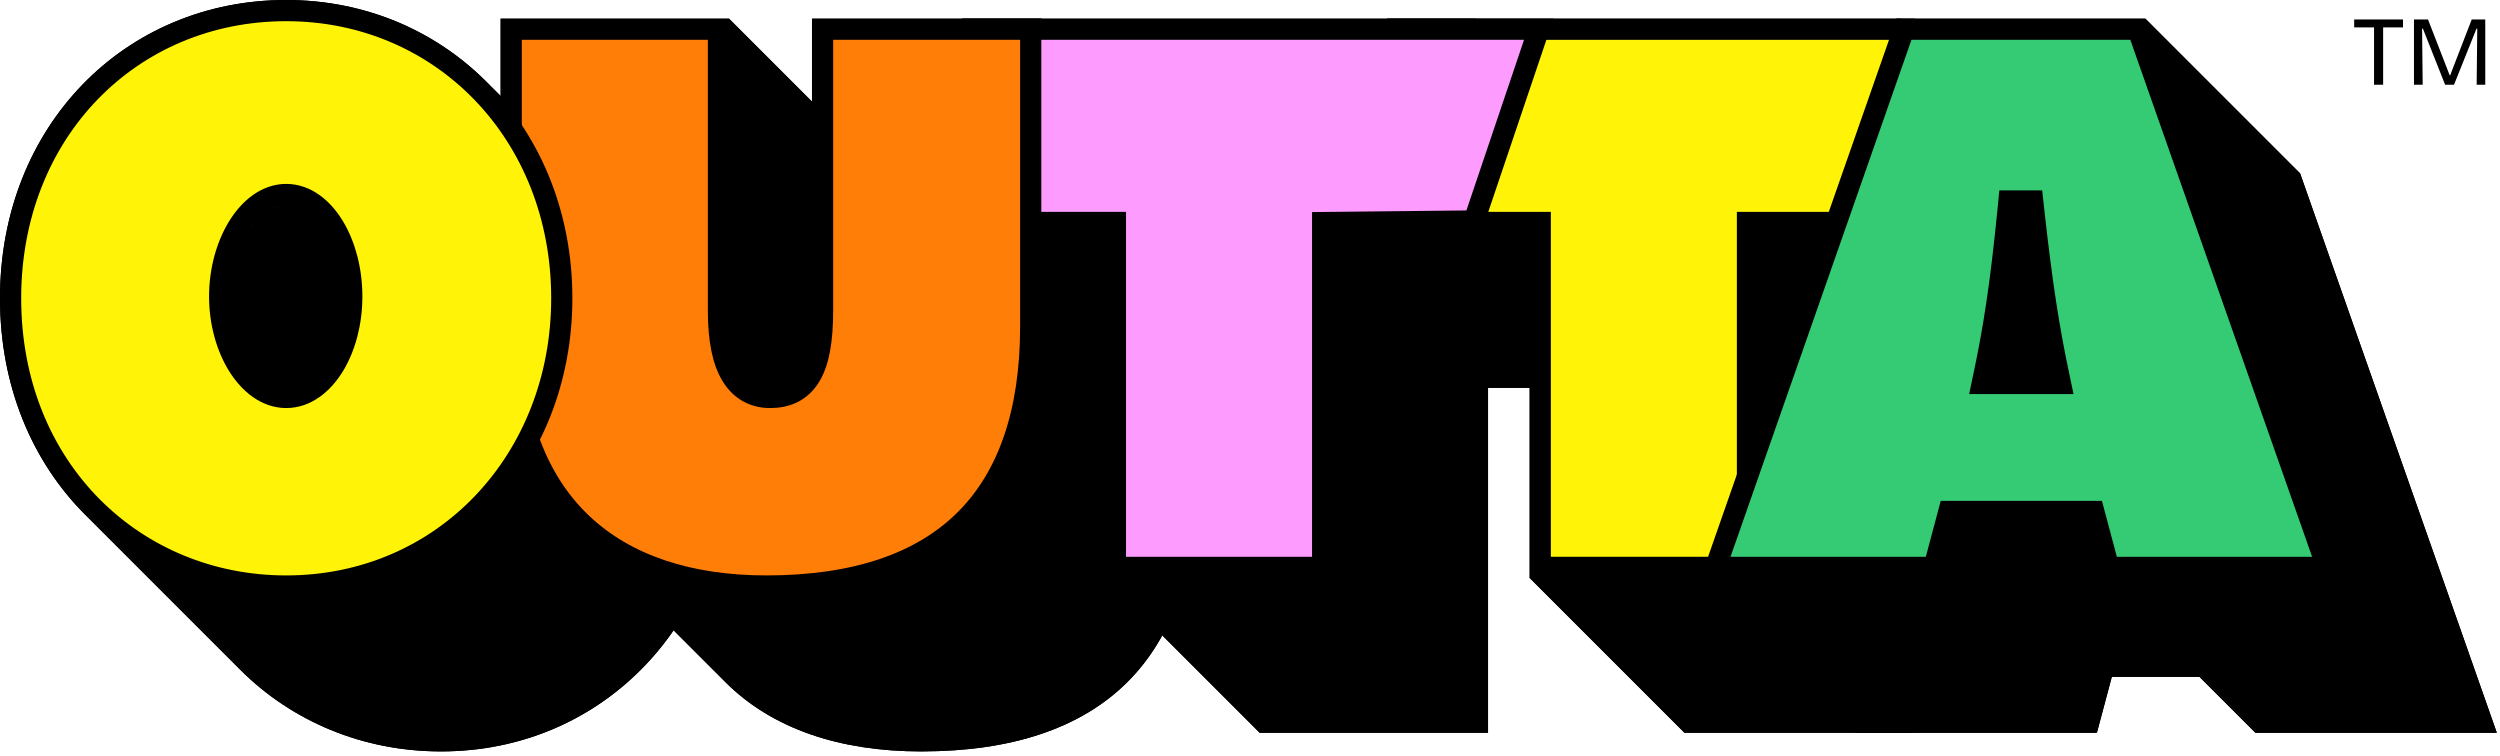
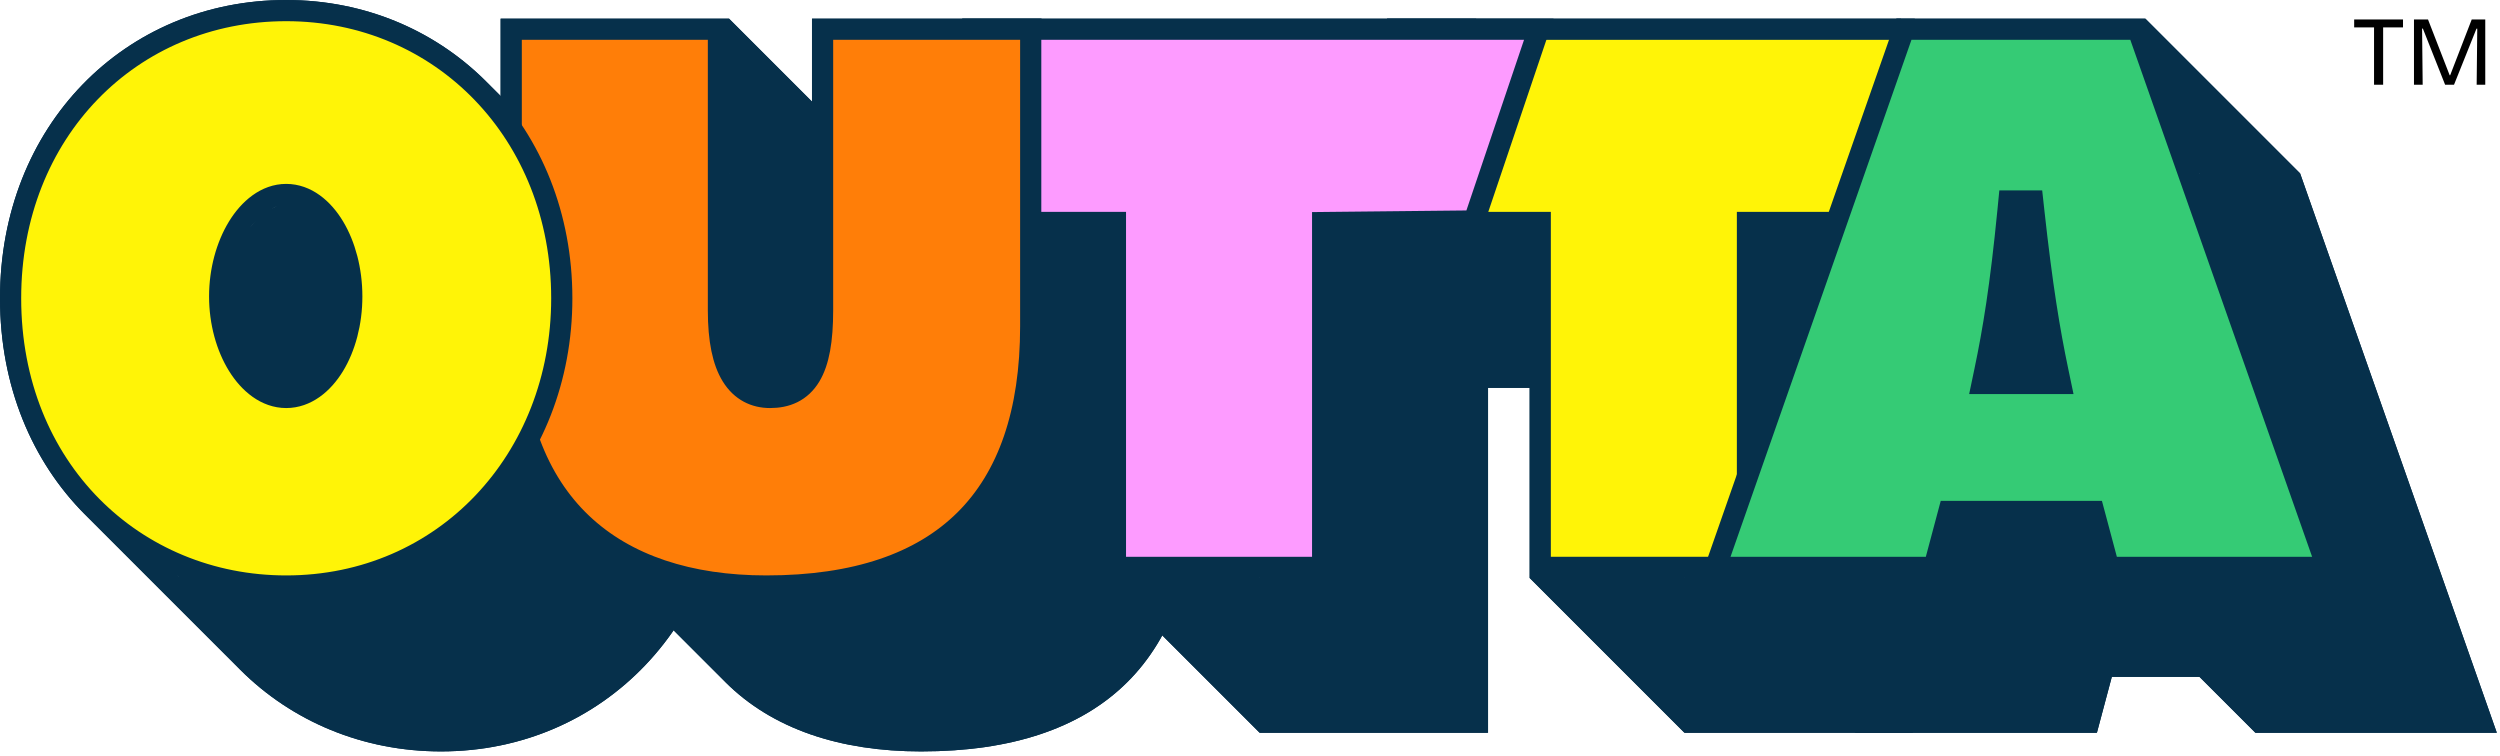
<svg xmlns="http://www.w3.org/2000/svg" width="354" height="107" viewBox="0 0 354 107" fill="none">
-   <path d="M62.444 106.4C51.386 106.4 41.334 102.152 34.007 94.828C26.553 87.376 21.92 76.742 21.92 64.16C21.92 39.74 39.608 21.92 62.444 21.92C73.603 21.92 83.532 26.238 90.769 33.472C98.343 41.043 102.968 51.808 102.968 64.16C102.968 87.788 85.676 106.4 62.444 106.4ZM58.407 74.801C59.605 75.999 60.993 76.7 62.444 76.7C66.668 76.7 70.232 70.892 70.232 63.896C70.232 59.259 68.666 55.086 66.38 52.799C65.218 51.636 63.868 50.96 62.444 50.96C58.22 50.96 54.524 57.032 54.524 63.896C54.524 68.403 56.117 72.51 58.407 74.801Z" fill="black" />
-   <path d="M130.429 106.4C118.976 106.4 109.366 103.234 102.726 96.597C96.434 90.307 92.809 80.901 92.809 68.12V24.56H125.149V65.876C125.149 70.93 126.106 73.87 127.615 75.379C128.549 76.314 129.695 76.7 130.957 76.7C134.785 76.7 136.897 74.192 136.897 65.876V24.56H169.369V68.12C169.369 93.068 156.301 106.4 130.429 106.4Z" fill="black" />
-   <path d="M178.366 103.76V54.92H158.17V24.56H230.902V54.92H210.706V103.76H178.366Z" fill="black" />
-   <path d="M238.519 103.76V54.92H218.323V24.56H291.055V54.92H270.859V103.76H238.519Z" fill="black" />
-   <path d="M262.734 103.76L290.454 24.56H325.698L353.55 103.76H319.362L317.25 95.84H299.034L296.922 103.76H262.734ZM304.446 74.72H311.838C310.65 69.044 309.594 62.708 308.406 51.884H307.746C306.69 62.708 305.634 69.044 304.446 74.72Z" fill="black" />
-   <path d="M40.524 0C17.688 0 0 17.82 0 42.24L21.92 64.16C21.92 39.74 39.608 21.92 62.444 21.92L40.524 0Z" fill="black" />
-   <path d="M68.849 11.552C61.612 4.318 51.682 0 40.524 0L62.444 21.92C73.603 21.92 83.532 26.238 90.769 33.472L68.849 11.552Z" fill="black" />
-   <path d="M0 42.24C0 54.822 4.633 65.456 12.087 72.907L33.997 94.817C26.549 87.366 21.92 76.736 21.92 64.16L0 42.24Z" fill="black" />
-   <path d="M32.604 41.976C32.604 35.112 36.3 29.04 40.524 29.04L62.444 50.96C58.22 50.96 54.524 57.032 54.524 63.896L32.604 41.976Z" fill="black" />
-   <path d="M40.524 29.04C41.948 29.04 43.297 29.715 44.46 30.878L66.378 52.797C65.216 51.635 63.867 50.96 62.444 50.96L40.524 29.04Z" fill="black" />
-   <path d="M36.486 52.881C34.197 50.59 32.604 46.482 32.604 41.976L54.524 63.896C54.524 68.403 56.117 72.511 58.407 74.801L36.486 52.881Z" fill="black" />
-   <path d="M44.46 30.878C46.746 33.165 48.312 37.339 48.312 41.976L70.232 63.896C70.232 59.259 68.666 55.086 66.38 52.799L44.46 30.878Z" fill="black" />
-   <path d="M103.229 2.64H70.889L92.809 24.56H125.149L103.229 2.64Z" fill="black" />
-   <path d="M40.524 54.78C39.074 54.78 37.686 54.08 36.489 52.883L58.407 74.801C59.605 75.999 60.993 76.7 62.444 76.7L40.524 54.78Z" fill="black" />
-   <path d="M48.312 41.976C48.312 48.972 44.748 54.78 40.524 54.78L62.444 76.7C66.668 76.7 70.232 70.892 70.232 63.896L48.312 41.976Z" fill="black" />
-   <path d="M70.889 2.64V46.2L92.809 68.12V24.56L70.889 2.64Z" fill="black" />
-   <path d="M81.048 42.24C81.048 29.893 76.427 19.133 68.86 11.563L90.769 33.472C98.343 41.043 102.968 51.808 102.968 64.16L81.048 42.24Z" fill="black" />
-   <path d="M12.087 72.907C19.414 80.231 29.466 84.48 40.524 84.48L62.444 106.4C51.386 106.4 41.334 102.151 34.007 94.828L12.087 72.907Z" fill="black" />
-   <path d="M40.524 84.48C63.756 84.48 81.048 65.868 81.048 42.24L102.968 64.16C102.968 87.788 85.676 106.4 62.444 106.4L40.524 84.48Z" fill="black" />
-   <path d="M103.229 43.956V2.64L125.149 24.56V65.876L103.229 43.956Z" fill="black" />
-   <path d="M147.449 2.64H114.977L136.897 24.56H169.369L147.449 2.64Z" fill="black" />
-   <path d="M70.889 46.2C70.889 58.981 74.514 68.387 80.806 74.676L102.718 96.589C96.431 90.299 92.809 80.896 92.809 68.12L70.889 46.2Z" fill="black" />
-   <path d="M114.977 2.64V43.956L136.897 65.876V24.56L114.977 2.64Z" fill="black" />
-   <path d="M105.695 53.459C104.186 51.95 103.229 49.01 103.229 43.956L125.149 65.876C125.149 70.93 126.106 73.87 127.615 75.379L105.695 53.459Z" fill="black" />
-   <path d="M136.25 2.64V33L158.17 54.92V24.56L136.25 2.64Z" fill="black" />
-   <path d="M114.977 43.956C114.977 52.272 112.865 54.78 109.037 54.78L130.957 76.7C134.785 76.7 136.897 74.192 136.897 65.876L114.977 43.956Z" fill="black" />
-   <path d="M109.037 54.78C107.776 54.78 106.63 54.394 105.696 53.46L127.615 75.379C128.549 76.314 129.695 76.7 130.957 76.7L109.037 54.78Z" fill="black" />
-   <path d="M147.449 46.2V2.64L169.369 24.56V68.12L147.449 46.2Z" fill="black" />
-   <path d="M80.806 74.676C87.446 81.313 97.055 84.48 108.509 84.48L130.429 106.4C118.975 106.4 109.366 103.234 102.726 96.597L80.806 74.676Z" fill="black" />
-   <path d="M208.982 2.64H136.25L158.17 24.56H230.902L208.982 2.64Z" fill="black" />
-   <path d="M136.25 33H156.446L178.366 54.92H158.17L136.25 33Z" fill="black" />
-   <path d="M108.509 84.48C134.381 84.48 147.449 71.148 147.449 46.2L169.369 68.12C169.369 93.068 156.301 106.4 130.429 106.4L108.509 84.48Z" fill="black" />
-   <path d="M156.446 33V81.84L178.366 103.76V54.92L156.446 33Z" fill="black" />
-   <path d="M196.403 2.64V33L218.323 54.92V24.56L196.403 2.64Z" fill="black" />
-   <path d="M208.982 33V2.64L230.902 24.56V54.92L208.982 33Z" fill="black" />
-   <path d="M188.786 33H208.982L230.902 54.92H210.706L188.786 33Z" fill="black" />
-   <path d="M269.135 2.64H196.403L218.323 24.56H291.055L269.135 2.64Z" fill="black" />
-   <path d="M196.403 33H216.599L238.519 54.92H218.323L196.403 33Z" fill="black" />
-   <path d="M188.786 81.84V33L210.706 54.92V103.76L188.786 81.84Z" fill="black" />
-   <path d="M156.446 81.84H188.786L210.706 103.76H178.366L156.446 81.84Z" fill="black" />
-   <path d="M216.599 33V81.84L238.519 103.76V54.92L216.599 33Z" fill="black" />
-   <path d="M269.135 33V2.64L291.055 24.56V54.92L269.135 33Z" fill="black" />
-   <path d="M303.777 2.64H268.533L290.454 24.56H325.698L303.777 2.64Z" fill="black" />
-   <path d="M248.939 33H269.135L291.055 54.92H270.859L248.939 33Z" fill="black" />
-   <path d="M268.533 2.64L240.813 81.84L262.734 103.76L290.454 24.56L268.533 2.64Z" fill="black" />
-   <path d="M248.939 81.84V33L270.859 54.92V103.76L248.939 81.84Z" fill="black" />
-   <path d="M216.599 81.84H248.939L270.859 103.76H238.519L216.599 81.84Z" fill="black" />
-   <path d="M285.825 29.964H286.485L308.406 51.884H307.746L285.825 29.964Z" fill="black" />
-   <path d="M282.525 52.8C283.713 47.124 284.769 40.788 285.825 29.964L307.746 51.884C306.69 62.708 305.634 69.044 304.446 74.72L282.525 52.8Z" fill="black" />
-   <path d="M286.485 29.964C287.673 40.788 288.729 47.124 289.917 52.8L311.838 74.72C310.65 69.044 309.594 62.708 308.406 51.884L286.485 29.964Z" fill="black" />
-   <path d="M289.917 52.8H282.525L304.446 74.72H311.838L289.917 52.8Z" fill="black" />
-   <path d="M240.813 81.84H275.001L296.922 103.76H262.734L240.813 81.84Z" fill="black" />
-   <path d="M275.001 81.84L277.113 73.92L299.034 95.84L296.922 103.76L275.001 81.84Z" fill="black" />
-   <path d="M331.629 81.84L303.777 2.64L325.698 24.56L353.55 103.76L331.629 81.84Z" fill="black" />
-   <path d="M277.113 73.92H295.329L317.25 95.84H299.034L277.113 73.92Z" fill="black" />
-   <path d="M295.329 73.92L297.441 81.84L319.362 103.76L317.25 95.84L295.329 73.92Z" fill="black" />
-   <path d="M297.441 81.84H331.629L353.55 103.76H319.362L297.441 81.84Z" fill="black" />
-   <path d="M269.635 4.14V31.5H247.439V80.34H218.099V31.5H197.903V4.14H269.635Z" fill="#FFF407" stroke="black" stroke-width="3" />
-   <path d="M217.892 4.14L208.723 31.29L188.77 31.5L187.286 31.516V80.34H157.946V31.5H137.75V4.14H217.892Z" fill="#FD9BFF" stroke="black" stroke-width="3" />
-   <path d="M101.729 4.14V43.956C101.729 48.152 102.363 51.191 103.62 53.225C104.951 55.381 106.905 56.28 109.038 56.28C110.154 56.28 111.247 56.097 112.247 55.602C113.261 55.099 114.09 54.317 114.727 53.262C115.956 51.228 116.477 48.17 116.477 43.956V4.14H145.949V46.2C145.949 58.425 142.75 67.552 136.624 73.631C130.497 79.712 121.202 82.98 108.509 82.98C97.612 82.98 88.624 80.048 82.367 74.103C76.124 68.171 72.389 59.04 72.389 46.2V4.14H101.729Z" fill="#FF7E08" stroke="black" stroke-width="3" />
-   <path d="M302.715 4.14L329.513 80.34H298.594L296.779 73.533L296.481 72.42H275.961L275.664 73.533L273.849 80.34H242.928L269.598 4.14H302.715ZM284.333 29.819C283.281 40.595 282.233 46.877 281.057 52.492L280.679 54.3H291.764L291.386 52.492C290.21 46.873 289.16 40.587 287.976 29.8L287.83 28.464H284.465L284.333 29.819Z" fill="#35CB75" stroke="black" stroke-width="3" />
-   <path d="M40.524 1.5C62.482 1.5 79.548 18.862 79.548 42.24C79.548 65.113 62.856 82.98 40.524 82.981C19.064 82.981 1.5 66.379 1.5 42.24C1.5 18.604 18.561 1.5 40.524 1.5ZM40.524 27.54C37.658 27.54 35.277 29.571 33.7 32.151C32.092 34.783 31.104 38.292 31.104 41.976C31.104 45.66 32.092 49.14 33.705 51.742C35.29 54.299 37.673 56.28 40.524 56.28C43.372 56.28 45.724 54.337 47.282 51.782C48.863 49.19 49.812 45.711 49.812 41.976C49.812 38.241 48.864 34.733 47.287 32.111C45.737 29.533 43.386 27.54 40.524 27.54Z" fill="#FFF407" stroke="black" stroke-width="3" />
+   <path d="M62.444 106.4C51.386 106.4 41.334 102.152 34.007 94.828C26.553 87.376 21.92 76.742 21.92 64.16C21.92 39.74 39.608 21.92 62.444 21.92C73.603 21.92 83.532 26.238 90.769 33.472C98.343 41.043 102.968 51.808 102.968 64.16C102.968 87.788 85.676 106.4 62.444 106.4ZM58.407 74.801C59.605 75.999 60.993 76.7 62.444 76.7C66.668 76.7 70.232 70.892 70.232 63.896C70.232 59.259 68.666 55.086 66.38 52.799C65.218 51.636 63.868 50.96 62.444 50.96C58.22 50.96 54.524 57.032 54.524 63.896C54.524 68.403 56.117 72.51 58.407 74.801Z" fill="#06304B" />
+   <path d="M130.429 106.4C118.976 106.4 109.366 103.234 102.726 96.597C96.434 90.307 92.809 80.901 92.809 68.12V24.56H125.149V65.876C125.149 70.93 126.106 73.87 127.615 75.379C128.549 76.314 129.695 76.7 130.957 76.7C134.785 76.7 136.897 74.192 136.897 65.876V24.56H169.369V68.12C169.369 93.068 156.301 106.4 130.429 106.4Z" fill="#06304B" />
+   <path d="M178.366 103.76V54.92H158.17V24.56H230.902V54.92H210.706V103.76H178.366Z" fill="#06304B" />
+   <path d="M238.519 103.76V54.92H218.323V24.56H291.055V54.92H270.859V103.76H238.519Z" fill="#06304B" />
+   <path d="M262.734 103.76L290.454 24.56H325.698L353.55 103.76H319.362L317.25 95.84H299.034L296.922 103.76H262.734ZM304.446 74.72H311.838C310.65 69.044 309.594 62.708 308.406 51.884H307.746C306.69 62.708 305.634 69.044 304.446 74.72Z" fill="#06304B" />
+   <path d="M40.524 0C17.688 0 0 17.82 0 42.24L21.92 64.16C21.92 39.74 39.608 21.92 62.444 21.92L40.524 0Z" fill="#06304B" />
+   <path d="M68.849 11.552C61.612 4.318 51.682 0 40.524 0L62.444 21.92C73.603 21.92 83.532 26.238 90.769 33.472L68.849 11.552Z" fill="#06304B" />
+   <path d="M0 42.24C0 54.822 4.633 65.456 12.087 72.907L33.997 94.817C26.549 87.366 21.92 76.736 21.92 64.16L0 42.24Z" fill="#06304B" />
+   <path d="M32.604 41.976C32.604 35.112 36.3 29.04 40.524 29.04L62.444 50.96C58.22 50.96 54.524 57.032 54.524 63.896L32.604 41.976Z" fill="#06304B" />
+   <path d="M40.524 29.04C41.948 29.04 43.297 29.715 44.46 30.878L66.378 52.797C65.216 51.635 63.867 50.96 62.444 50.96L40.524 29.04Z" fill="#06304B" />
+   <path d="M36.486 52.881C34.197 50.59 32.604 46.482 32.604 41.976L54.524 63.896C54.524 68.403 56.117 72.511 58.407 74.801L36.486 52.881Z" fill="#06304B" />
+   <path d="M44.46 30.878C46.746 33.165 48.312 37.339 48.312 41.976L70.232 63.896C70.232 59.259 68.666 55.086 66.38 52.799L44.46 30.878Z" fill="#06304B" />
+   <path d="M103.229 2.64H70.889L92.809 24.56H125.149L103.229 2.64Z" fill="#06304B" />
+   <path d="M40.524 54.78C39.074 54.78 37.686 54.08 36.489 52.883L58.407 74.801C59.605 75.999 60.993 76.7 62.444 76.7L40.524 54.78Z" fill="#06304B" />
+   <path d="M48.312 41.976C48.312 48.972 44.748 54.78 40.524 54.78L62.444 76.7C66.668 76.7 70.232 70.892 70.232 63.896L48.312 41.976Z" fill="#06304B" />
+   <path d="M70.889 2.64V46.2L92.809 68.12V24.56L70.889 2.64Z" fill="#06304B" />
+   <path d="M81.048 42.24C81.048 29.893 76.427 19.133 68.86 11.563L90.769 33.472C98.343 41.043 102.968 51.808 102.968 64.16L81.048 42.24Z" fill="#06304B" />
+   <path d="M12.087 72.907C19.414 80.231 29.466 84.48 40.524 84.48L62.444 106.4C51.386 106.4 41.334 102.151 34.007 94.828L12.087 72.907Z" fill="#06304B" />
+   <path d="M40.524 84.48C63.756 84.48 81.048 65.868 81.048 42.24L102.968 64.16C102.968 87.788 85.676 106.4 62.444 106.4L40.524 84.48Z" fill="#06304B" />
+   <path d="M103.229 43.956V2.64L125.149 24.56V65.876L103.229 43.956Z" fill="#06304B" />
+   <path d="M147.449 2.64H114.977L136.897 24.56H169.369L147.449 2.64Z" fill="#06304B" />
+   <path d="M70.889 46.2C70.889 58.981 74.514 68.387 80.806 74.676L102.718 96.589C96.431 90.299 92.809 80.896 92.809 68.12L70.889 46.2Z" fill="#06304B" />
+   <path d="M114.977 2.64V43.956L136.897 65.876V24.56L114.977 2.64Z" fill="#06304B" />
+   <path d="M105.695 53.459C104.186 51.95 103.229 49.01 103.229 43.956L125.149 65.876C125.149 70.93 126.106 73.87 127.615 75.379L105.695 53.459Z" fill="#06304B" />
+   <path d="M136.25 2.64V33L158.17 54.92V24.56L136.25 2.64Z" fill="#06304B" />
+   <path d="M114.977 43.956C114.977 52.272 112.865 54.78 109.037 54.78L130.957 76.7C134.785 76.7 136.897 74.192 136.897 65.876L114.977 43.956Z" fill="#06304B" />
+   <path d="M109.037 54.78C107.776 54.78 106.63 54.394 105.696 53.46L127.615 75.379C128.549 76.314 129.695 76.7 130.957 76.7L109.037 54.78Z" fill="#06304B" />
+   <path d="M147.449 46.2V2.64L169.369 24.56V68.12L147.449 46.2Z" fill="#06304B" />
+   <path d="M80.806 74.676C87.446 81.313 97.055 84.48 108.509 84.48L130.429 106.4C118.975 106.4 109.366 103.234 102.726 96.597L80.806 74.676Z" fill="#06304B" />
+   <path d="M208.982 2.64H136.25L158.17 24.56H230.902L208.982 2.64Z" fill="#06304B" />
+   <path d="M136.25 33H156.446L178.366 54.92H158.17L136.25 33Z" fill="#06304B" />
+   <path d="M108.509 84.48C134.381 84.48 147.449 71.148 147.449 46.2L169.369 68.12C169.369 93.068 156.301 106.4 130.429 106.4L108.509 84.48Z" fill="#06304B" />
+   <path d="M156.446 33V81.84L178.366 103.76V54.92L156.446 33Z" fill="#06304B" />
+   <path d="M196.403 2.64V33L218.323 54.92V24.56L196.403 2.64Z" fill="#06304B" />
+   <path d="M208.982 33V2.64L230.902 24.56V54.92L208.982 33Z" fill="#06304B" />
+   <path d="M188.786 33H208.982L230.902 54.92H210.706L188.786 33Z" fill="#06304B" />
+   <path d="M269.135 2.64H196.403L218.323 24.56H291.055L269.135 2.64Z" fill="#06304B" />
+   <path d="M196.403 33H216.599L238.519 54.92H218.323L196.403 33Z" fill="#06304B" />
+   <path d="M188.786 81.84V33L210.706 54.92V103.76L188.786 81.84Z" fill="#06304B" />
+   <path d="M156.446 81.84H188.786L210.706 103.76H178.366L156.446 81.84Z" fill="#06304B" />
+   <path d="M216.599 33V81.84L238.519 103.76V54.92L216.599 33Z" fill="#06304B" />
+   <path d="M269.135 33V2.64L291.055 24.56V54.92L269.135 33Z" fill="#06304B" />
+   <path d="M303.777 2.64H268.533L290.454 24.56H325.698L303.777 2.64Z" fill="#06304B" />
+   <path d="M248.939 33H269.135L291.055 54.92H270.859L248.939 33Z" fill="#06304B" />
+   <path d="M268.533 2.64L240.813 81.84L262.734 103.76L290.454 24.56L268.533 2.64Z" fill="#06304B" />
+   <path d="M248.939 81.84V33L270.859 54.92V103.76L248.939 81.84Z" fill="#06304B" />
+   <path d="M216.599 81.84H248.939L270.859 103.76H238.519L216.599 81.84Z" fill="#06304B" />
+   <path d="M285.825 29.964H286.485L308.406 51.884H307.746L285.825 29.964Z" fill="#06304B" />
+   <path d="M282.525 52.8C283.713 47.124 284.769 40.788 285.825 29.964L307.746 51.884C306.69 62.708 305.634 69.044 304.446 74.72L282.525 52.8Z" fill="#06304B" />
+   <path d="M286.485 29.964C287.673 40.788 288.729 47.124 289.917 52.8L311.838 74.72C310.65 69.044 309.594 62.708 308.406 51.884L286.485 29.964Z" fill="#06304B" />
+   <path d="M289.917 52.8H282.525L304.446 74.72H311.838L289.917 52.8Z" fill="#06304B" />
+   <path d="M240.813 81.84H275.001L296.922 103.76H262.734L240.813 81.84Z" fill="#06304B" />
+   <path d="M275.001 81.84L277.113 73.92L299.034 95.84L296.922 103.76L275.001 81.84Z" fill="#06304B" />
+   <path d="M331.629 81.84L303.777 2.64L325.698 24.56L353.55 103.76L331.629 81.84Z" fill="#06304B" />
+   <path d="M277.113 73.92H295.329L317.25 95.84H299.034L277.113 73.92Z" fill="#06304B" />
+   <path d="M295.329 73.92L297.441 81.84L319.362 103.76L317.25 95.84L295.329 73.92Z" fill="#06304B" />
+   <path d="M297.441 81.84H331.629L353.55 103.76H319.362L297.441 81.84Z" fill="#06304B" />
+   <path d="M269.635 4.14V31.5H247.439V80.34H218.099V31.5H197.903V4.14H269.635Z" fill="#FFF407" stroke="#06304B" stroke-width="3" />
+   <path d="M217.892 4.14L208.723 31.29L188.77 31.5L187.286 31.516V80.34H157.946V31.5H137.75V4.14H217.892Z" fill="#FD9BFF" stroke="#06304B" stroke-width="3" />
+   <path d="M101.729 4.14V43.956C101.729 48.152 102.363 51.191 103.62 53.225C104.951 55.381 106.905 56.28 109.038 56.28C110.154 56.28 111.247 56.097 112.247 55.602C113.261 55.099 114.09 54.317 114.727 53.262C115.956 51.227 116.477 48.17 116.477 43.956V4.14H145.949V46.2C145.949 58.425 142.75 67.552 136.624 73.631C130.497 79.712 121.202 82.98 108.509 82.98C97.612 82.98 88.624 80.048 82.367 74.103C76.124 68.171 72.389 59.04 72.389 46.2V4.14H101.729Z" fill="#FF7E08" stroke="#06304B" stroke-width="3" />
+   <path d="M302.715 4.14L329.513 80.34H298.594L296.779 73.533L296.481 72.42H275.961L275.664 73.533L273.849 80.34H242.928L269.598 4.14H302.715ZM284.333 29.819C283.281 40.595 282.233 46.877 281.057 52.492L280.679 54.3H291.764L291.386 52.492C290.21 46.873 289.16 40.587 287.976 29.8L287.83 28.464H284.465L284.333 29.819Z" fill="#35CB75" stroke="#06304B" stroke-width="3" />
+   <path d="M40.524 1.5C62.482 1.5 79.548 18.862 79.548 42.24C79.548 65.113 62.856 82.98 40.524 82.981C19.064 82.981 1.5 66.379 1.5 42.24C1.5 18.604 18.561 1.5 40.524 1.5ZM40.524 27.54C37.658 27.54 35.277 29.571 33.7 32.151C32.092 34.783 31.104 38.292 31.104 41.976C31.104 45.66 32.092 49.14 33.705 51.742C35.29 54.299 37.673 56.28 40.524 56.28C43.372 56.28 45.724 54.337 47.282 51.782C48.863 49.19 49.812 45.711 49.812 41.976C49.812 38.241 48.864 34.733 47.287 32.111C45.737 29.533 43.386 27.54 40.524 27.54Z" fill="#FFF407" stroke="#06304B" stroke-width="3" />
  <path d="M336.164 12V2.76H337.452V12H336.164ZM333.35 3.88V2.76H340.266V3.88H333.35ZM341.819 12V2.76H343.807L346.873 10.656H346.943L349.995 2.76H351.913V12H350.695L350.779 4.062H350.667L347.489 12H346.229L343.079 4.048H342.967L343.051 12H341.819Z" fill="black" />
</svg>
